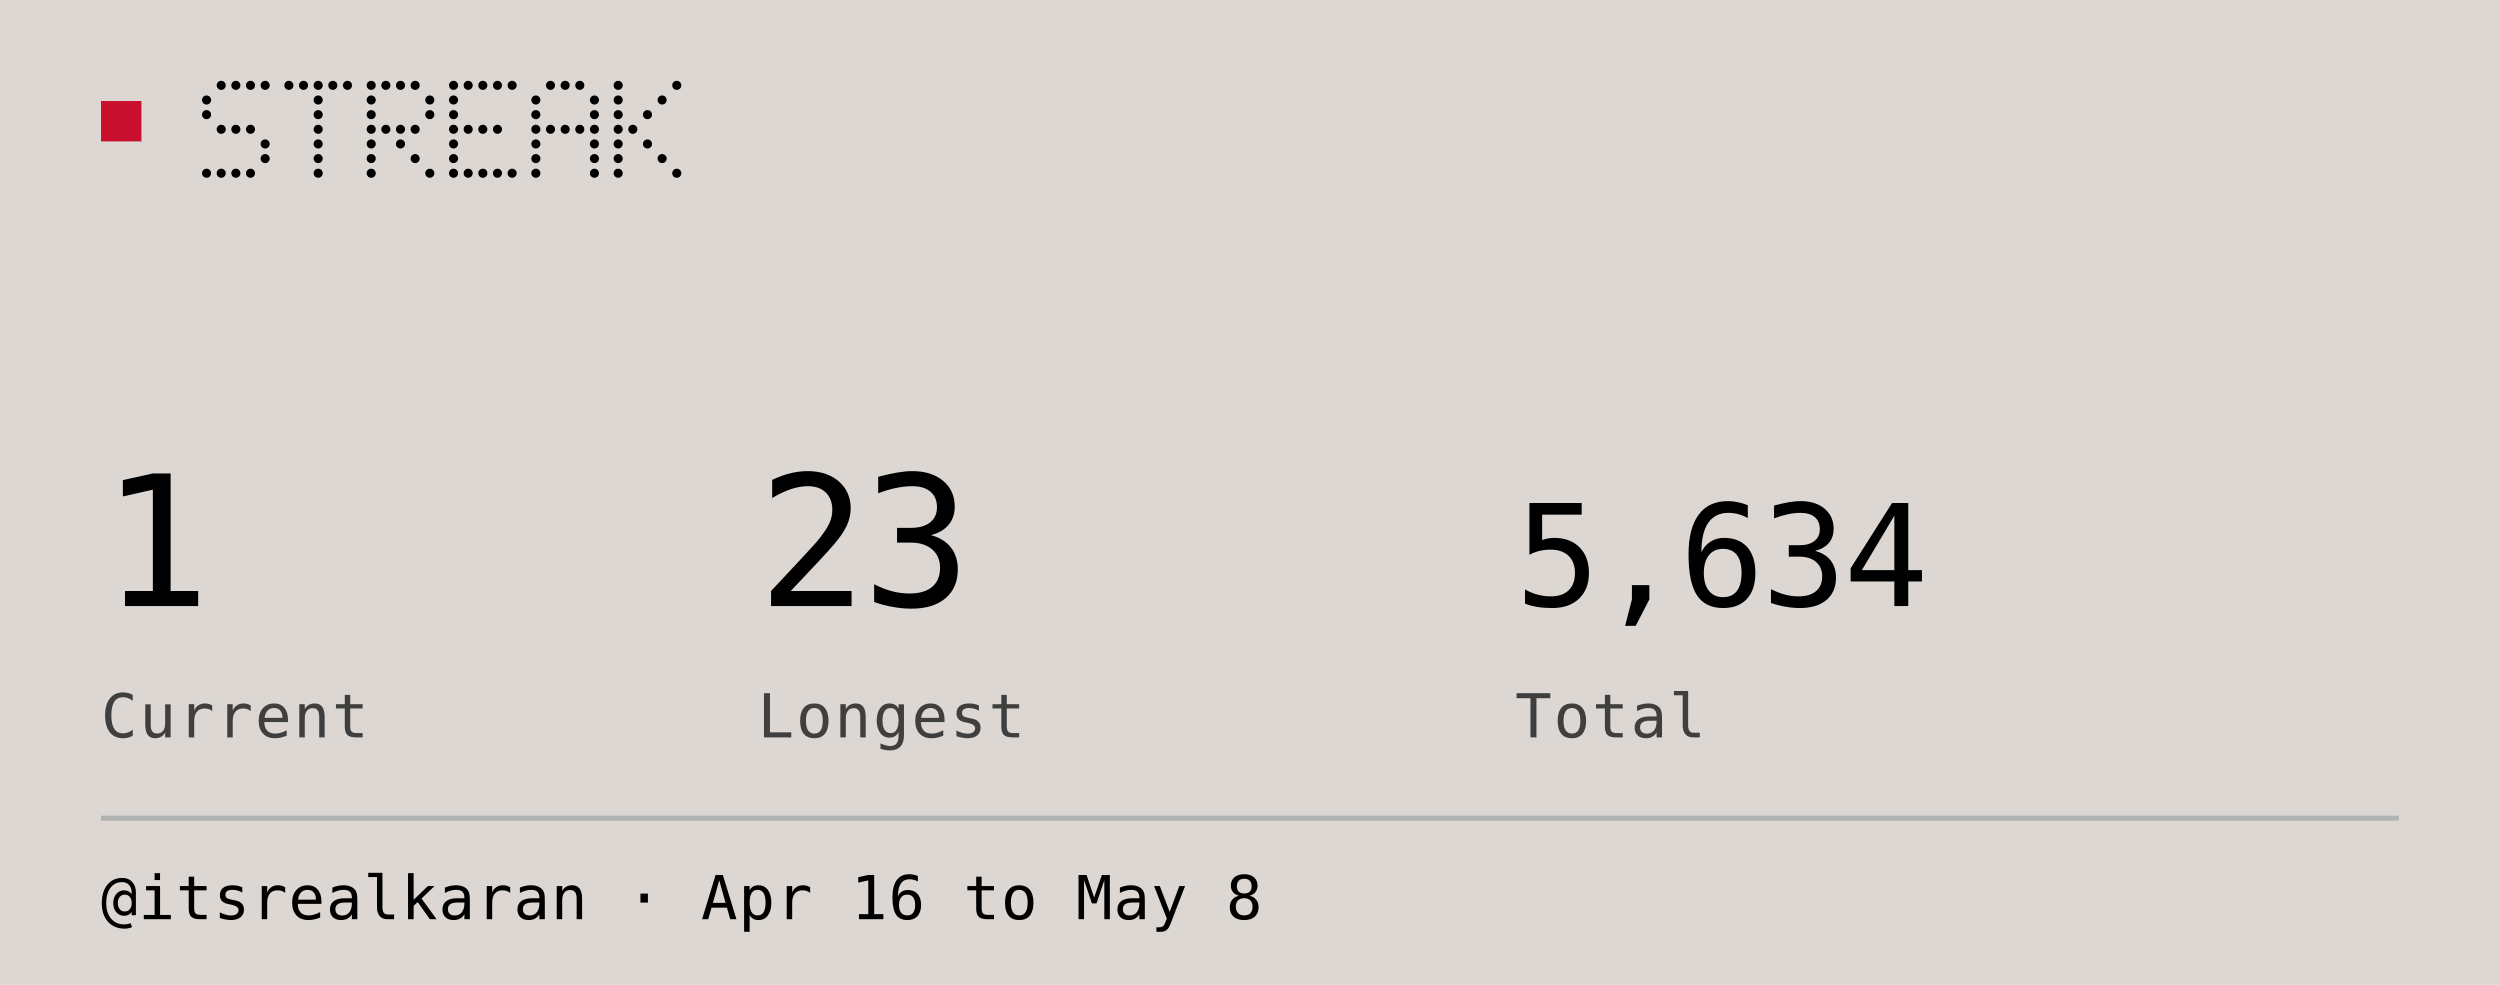
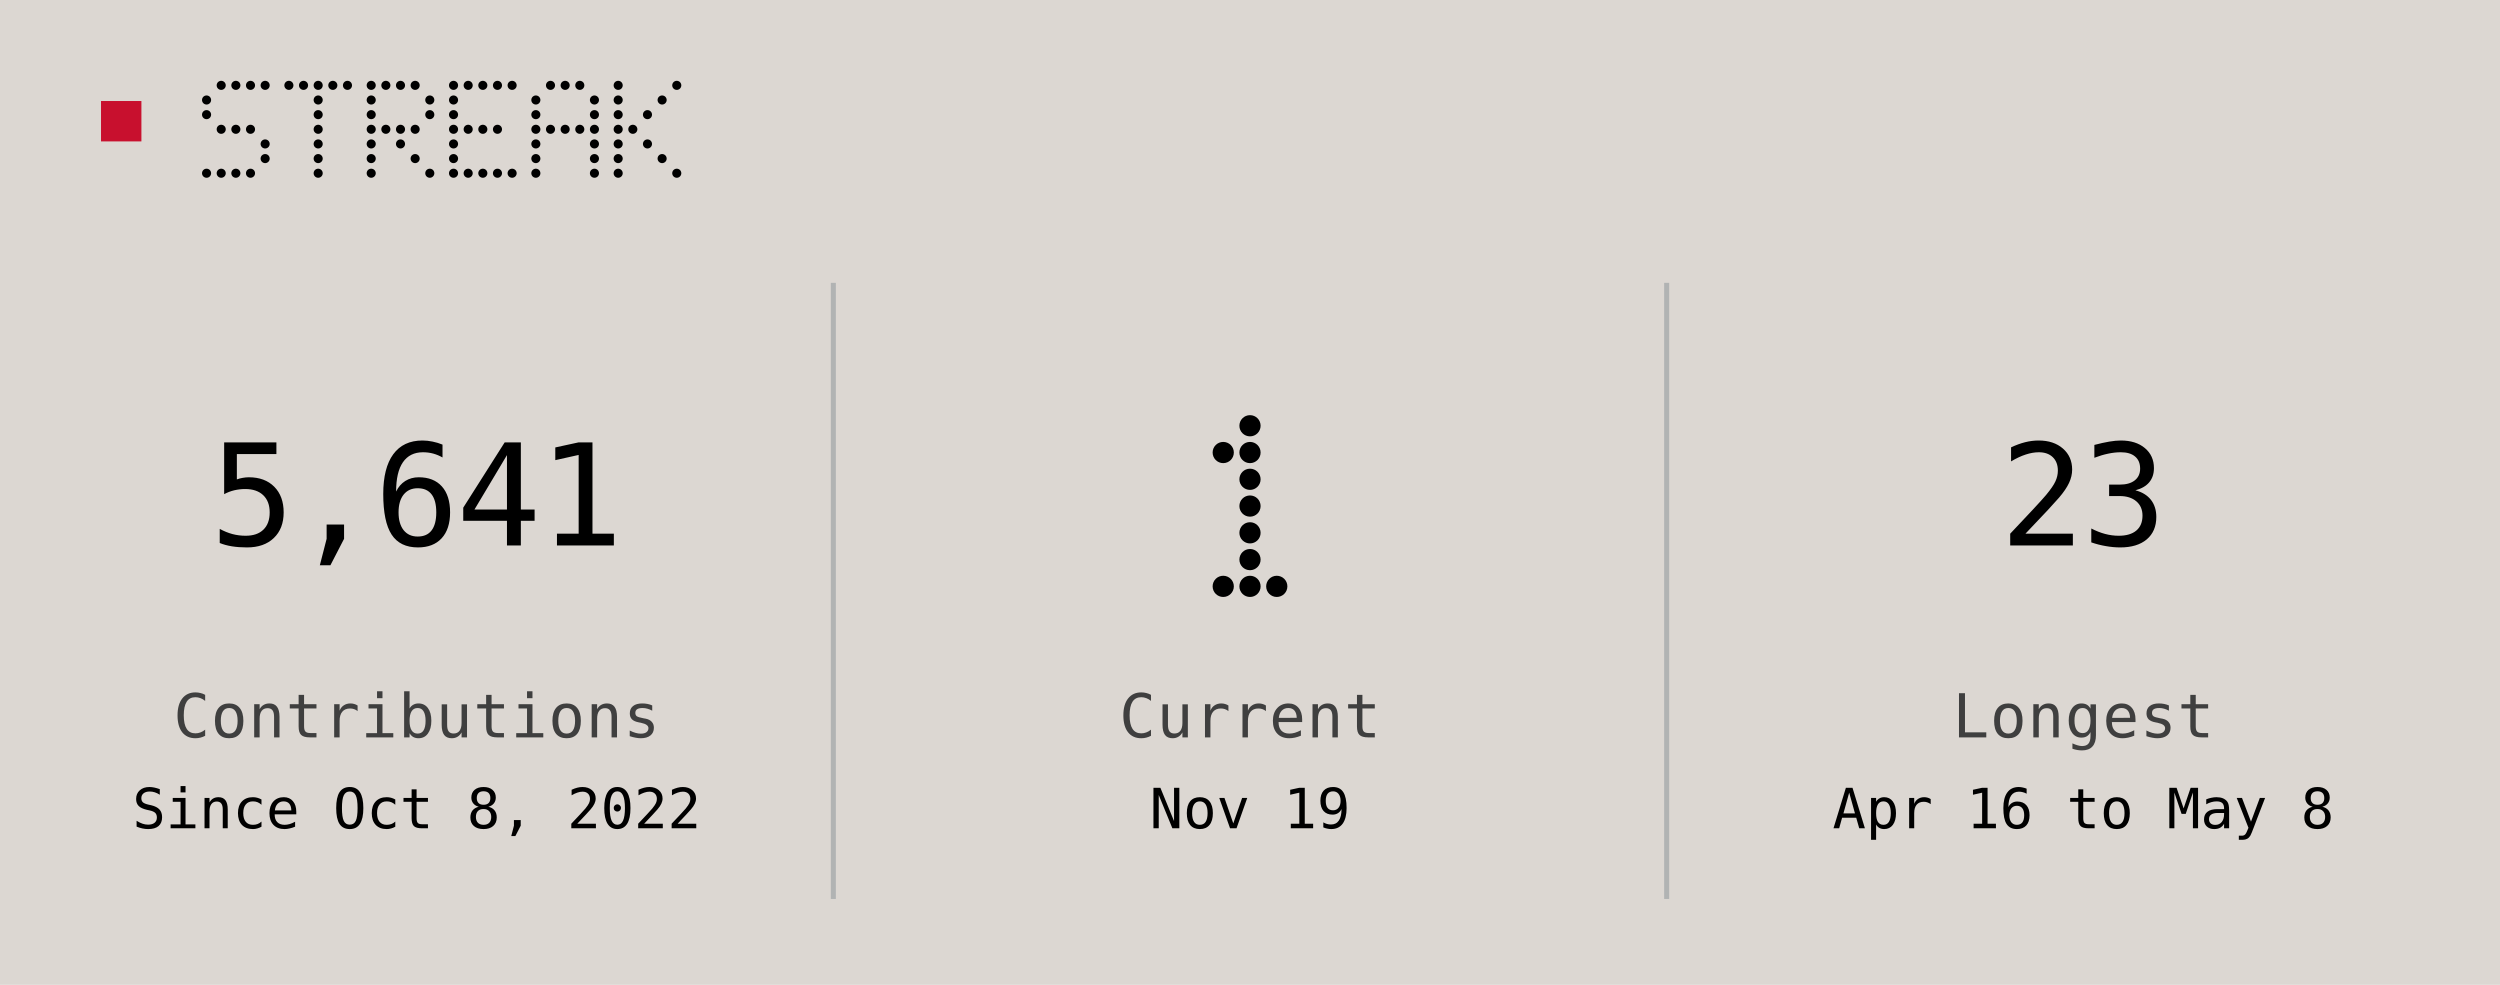
<svg xmlns="http://www.w3.org/2000/svg" width="495" height="195" viewBox="0 0 495 195" role="img">
  <rect width="495" height="195" fill="#DCD7D2" />
  <rect x="20" y="20" width="8" height="8" fill="#C8102E" />
  <circle cx="43.8" cy="16.9" r="0.90" fill="#000000" />
  <circle cx="46.7" cy="16.9" r="0.90" fill="#000000" />
  <circle cx="49.6" cy="16.9" r="0.90" fill="#000000" />
  <circle cx="52.5" cy="16.9" r="0.90" fill="#000000" />
  <circle cx="40.9" cy="19.8" r="0.90" fill="#000000" />
  <circle cx="40.9" cy="22.7" r="0.90" fill="#000000" />
  <circle cx="43.8" cy="25.6" r="0.90" fill="#000000" />
  <circle cx="46.7" cy="25.6" r="0.90" fill="#000000" />
  <circle cx="49.6" cy="25.6" r="0.90" fill="#000000" />
  <circle cx="52.5" cy="28.5" r="0.90" fill="#000000" />
  <circle cx="52.5" cy="31.4" r="0.90" fill="#000000" />
  <circle cx="40.9" cy="34.3" r="0.90" fill="#000000" />
  <circle cx="43.8" cy="34.3" r="0.90" fill="#000000" />
  <circle cx="46.7" cy="34.3" r="0.90" fill="#000000" />
  <circle cx="49.6" cy="34.3" r="0.90" fill="#000000" />
  <circle cx="57.2" cy="16.9" r="0.90" fill="#000000" />
  <circle cx="60.1" cy="16.9" r="0.90" fill="#000000" />
  <circle cx="63.0" cy="16.9" r="0.90" fill="#000000" />
  <circle cx="65.9" cy="16.9" r="0.90" fill="#000000" />
  <circle cx="68.8" cy="16.9" r="0.90" fill="#000000" />
  <circle cx="63.0" cy="19.8" r="0.90" fill="#000000" />
  <circle cx="63.0" cy="22.7" r="0.90" fill="#000000" />
  <circle cx="63.0" cy="25.6" r="0.90" fill="#000000" />
  <circle cx="63.0" cy="28.5" r="0.90" fill="#000000" />
  <circle cx="63.0" cy="31.4" r="0.90" fill="#000000" />
  <circle cx="63.0" cy="34.3" r="0.90" fill="#000000" />
  <circle cx="73.5" cy="16.9" r="0.90" fill="#000000" />
  <circle cx="76.4" cy="16.9" r="0.90" fill="#000000" />
  <circle cx="79.3" cy="16.9" r="0.90" fill="#000000" />
  <circle cx="82.2" cy="16.9" r="0.90" fill="#000000" />
  <circle cx="73.5" cy="19.8" r="0.90" fill="#000000" />
  <circle cx="85.1" cy="19.8" r="0.90" fill="#000000" />
  <circle cx="73.5" cy="22.7" r="0.90" fill="#000000" />
  <circle cx="85.1" cy="22.7" r="0.90" fill="#000000" />
  <circle cx="73.5" cy="25.6" r="0.90" fill="#000000" />
  <circle cx="76.4" cy="25.6" r="0.90" fill="#000000" />
  <circle cx="79.3" cy="25.6" r="0.90" fill="#000000" />
  <circle cx="82.2" cy="25.6" r="0.90" fill="#000000" />
  <circle cx="73.5" cy="28.5" r="0.90" fill="#000000" />
  <circle cx="79.3" cy="28.5" r="0.90" fill="#000000" />
  <circle cx="73.5" cy="31.4" r="0.90" fill="#000000" />
  <circle cx="82.2" cy="31.4" r="0.90" fill="#000000" />
  <circle cx="73.5" cy="34.3" r="0.90" fill="#000000" />
  <circle cx="85.1" cy="34.3" r="0.90" fill="#000000" />
  <circle cx="89.8" cy="16.9" r="0.90" fill="#000000" />
  <circle cx="92.7" cy="16.9" r="0.90" fill="#000000" />
  <circle cx="95.6" cy="16.9" r="0.90" fill="#000000" />
  <circle cx="98.5" cy="16.9" r="0.90" fill="#000000" />
  <circle cx="101.4" cy="16.9" r="0.90" fill="#000000" />
  <circle cx="89.8" cy="19.8" r="0.90" fill="#000000" />
  <circle cx="89.8" cy="22.7" r="0.90" fill="#000000" />
  <circle cx="89.8" cy="25.6" r="0.90" fill="#000000" />
  <circle cx="92.7" cy="25.6" r="0.90" fill="#000000" />
  <circle cx="95.6" cy="25.6" r="0.90" fill="#000000" />
  <circle cx="98.5" cy="25.6" r="0.90" fill="#000000" />
  <circle cx="89.8" cy="28.5" r="0.90" fill="#000000" />
  <circle cx="89.8" cy="31.4" r="0.90" fill="#000000" />
  <circle cx="89.8" cy="34.3" r="0.90" fill="#000000" />
  <circle cx="92.7" cy="34.3" r="0.90" fill="#000000" />
  <circle cx="95.6" cy="34.3" r="0.90" fill="#000000" />
  <circle cx="98.5" cy="34.3" r="0.90" fill="#000000" />
  <circle cx="101.4" cy="34.3" r="0.90" fill="#000000" />
  <circle cx="109.0" cy="16.9" r="0.90" fill="#000000" />
  <circle cx="111.9" cy="16.9" r="0.90" fill="#000000" />
  <circle cx="114.8" cy="16.9" r="0.90" fill="#000000" />
  <circle cx="106.1" cy="19.8" r="0.90" fill="#000000" />
  <circle cx="117.7" cy="19.8" r="0.90" fill="#000000" />
  <circle cx="106.1" cy="22.7" r="0.90" fill="#000000" />
  <circle cx="117.7" cy="22.7" r="0.90" fill="#000000" />
  <circle cx="106.1" cy="25.6" r="0.90" fill="#000000" />
  <circle cx="109.0" cy="25.6" r="0.90" fill="#000000" />
  <circle cx="111.9" cy="25.6" r="0.90" fill="#000000" />
  <circle cx="114.8" cy="25.6" r="0.90" fill="#000000" />
  <circle cx="117.7" cy="25.6" r="0.90" fill="#000000" />
  <circle cx="106.1" cy="28.5" r="0.90" fill="#000000" />
  <circle cx="117.7" cy="28.5" r="0.90" fill="#000000" />
  <circle cx="106.1" cy="31.4" r="0.90" fill="#000000" />
  <circle cx="117.7" cy="31.4" r="0.90" fill="#000000" />
  <circle cx="106.1" cy="34.3" r="0.90" fill="#000000" />
  <circle cx="117.7" cy="34.3" r="0.90" fill="#000000" />
  <circle cx="122.4" cy="16.9" r="0.90" fill="#000000" />
  <circle cx="134.0" cy="16.9" r="0.90" fill="#000000" />
  <circle cx="122.4" cy="19.8" r="0.90" fill="#000000" />
  <circle cx="131.1" cy="19.8" r="0.90" fill="#000000" />
  <circle cx="122.4" cy="22.7" r="0.90" fill="#000000" />
  <circle cx="128.2" cy="22.7" r="0.90" fill="#000000" />
  <circle cx="122.4" cy="25.6" r="0.90" fill="#000000" />
  <circle cx="125.3" cy="25.6" r="0.90" fill="#000000" />
  <circle cx="122.4" cy="28.5" r="0.90" fill="#000000" />
  <circle cx="128.2" cy="28.5" r="0.90" fill="#000000" />
  <circle cx="122.4" cy="31.4" r="0.90" fill="#000000" />
  <circle cx="131.1" cy="31.4" r="0.90" fill="#000000" />
  <circle cx="122.4" cy="34.3" r="0.90" fill="#000000" />
  <circle cx="134.0" cy="34.3" r="0.90" fill="#000000" />
-   <text x="20" y="120" fill="#000000" font-family="ui-monospace, Geist Mono, monospace" font-size="36" letter-spacing="-1" dominant-baseline="auto">1</text>
-   <text x="150" y="120" fill="#000000" font-family="ui-monospace, Geist Mono, monospace" font-size="36" letter-spacing="-1" dominant-baseline="auto">23</text>
-   <text x="300" y="120" fill="#000000" font-family="ui-monospace, Geist Mono, monospace" font-size="28" letter-spacing="-0.6" dominant-baseline="auto">5,634</text>
-   <text x="20" y="146" fill="#3F3F3F" font-family="ui-monospace, Geist Mono, monospace" font-size="12" letter-spacing="0.4" dominant-baseline="auto">Current</text>
-   <text x="150" y="146" fill="#3F3F3F" font-family="ui-monospace, Geist Mono, monospace" font-size="12" letter-spacing="0.4" dominant-baseline="auto">Longest</text>
-   <text x="300" y="146" fill="#3F3F3F" font-family="ui-monospace, Geist Mono, monospace" font-size="12" letter-spacing="0.4" dominant-baseline="auto">Total</text>
-   <line x1="20" y1="162" x2="475" y2="162" stroke="#B1B3B3" />
-   <text x="20" y="182" fill="#000000" font-family="ui-monospace, Geist Mono, monospace" font-size="12" letter-spacing="0.2" dominant-baseline="auto">@itsrealkaran · Apr 16 to May 8</text>
+   <line x1="165.0" y1="56" x2="165.0" y2="178" stroke="#B1B3B3" />
+   <line x1="330.0" y1="56" x2="330.0" y2="178" stroke="#B1B3B3" />
+   <text x="82.5" y="108" fill="#000000" text-anchor="middle" font-family="ui-monospace, Geist Mono, monospace" font-size="28" letter-spacing="-0.6" dominant-baseline="auto">5,641</text>
+   <text x="82.5" y="146" fill="#3F3F3F" text-anchor="middle" font-family="ui-monospace, Geist Mono, monospace" font-size="12" letter-spacing="0.2" dominant-baseline="auto">Contributions</text>
+   <text x="82.5" y="164" fill="#000000" text-anchor="middle" font-family="ui-monospace, Geist Mono, monospace" font-size="11" letter-spacing="0" dominant-baseline="auto">Since Oct 8, 2022</text>
+   <circle cx="247.5" cy="84.3" r="2.10" fill="#000000" />
+   <circle cx="242.2" cy="89.6" r="2.10" fill="#000000" />
+   <circle cx="247.5" cy="89.6" r="2.10" fill="#000000" />
+   <circle cx="247.5" cy="94.9" r="2.10" fill="#000000" />
+   <circle cx="247.5" cy="100.2" r="2.10" fill="#000000" />
+   <circle cx="247.5" cy="105.5" r="2.10" fill="#000000" />
+   <circle cx="247.5" cy="110.8" r="2.10" fill="#000000" />
+   <circle cx="242.2" cy="116.1" r="2.10" fill="#000000" />
+   <circle cx="247.5" cy="116.1" r="2.10" fill="#000000" />
+   <circle cx="252.8" cy="116.1" r="2.10" fill="#000000" />
+   <text x="247.5" y="146" fill="#3F3F3F" text-anchor="middle" font-family="ui-monospace, Geist Mono, monospace" font-size="12" letter-spacing="0.2" dominant-baseline="auto">Current</text>
+   <text x="247.5" y="164" fill="#000000" text-anchor="middle" font-family="ui-monospace, Geist Mono, monospace" font-size="11" letter-spacing="0" dominant-baseline="auto">Nov 19</text>
+   <text x="412.5" y="108" fill="#000000" text-anchor="middle" font-family="ui-monospace, Geist Mono, monospace" font-size="28" letter-spacing="-0.6" dominant-baseline="auto">23</text>
+   <text x="412.5" y="146" fill="#3F3F3F" text-anchor="middle" font-family="ui-monospace, Geist Mono, monospace" font-size="12" letter-spacing="0.2" dominant-baseline="auto">Longest</text>
+   <text x="412.5" y="164" fill="#000000" text-anchor="middle" font-family="ui-monospace, Geist Mono, monospace" font-size="11" letter-spacing="0" dominant-baseline="auto">Apr 16 to May 8</text>
</svg>
